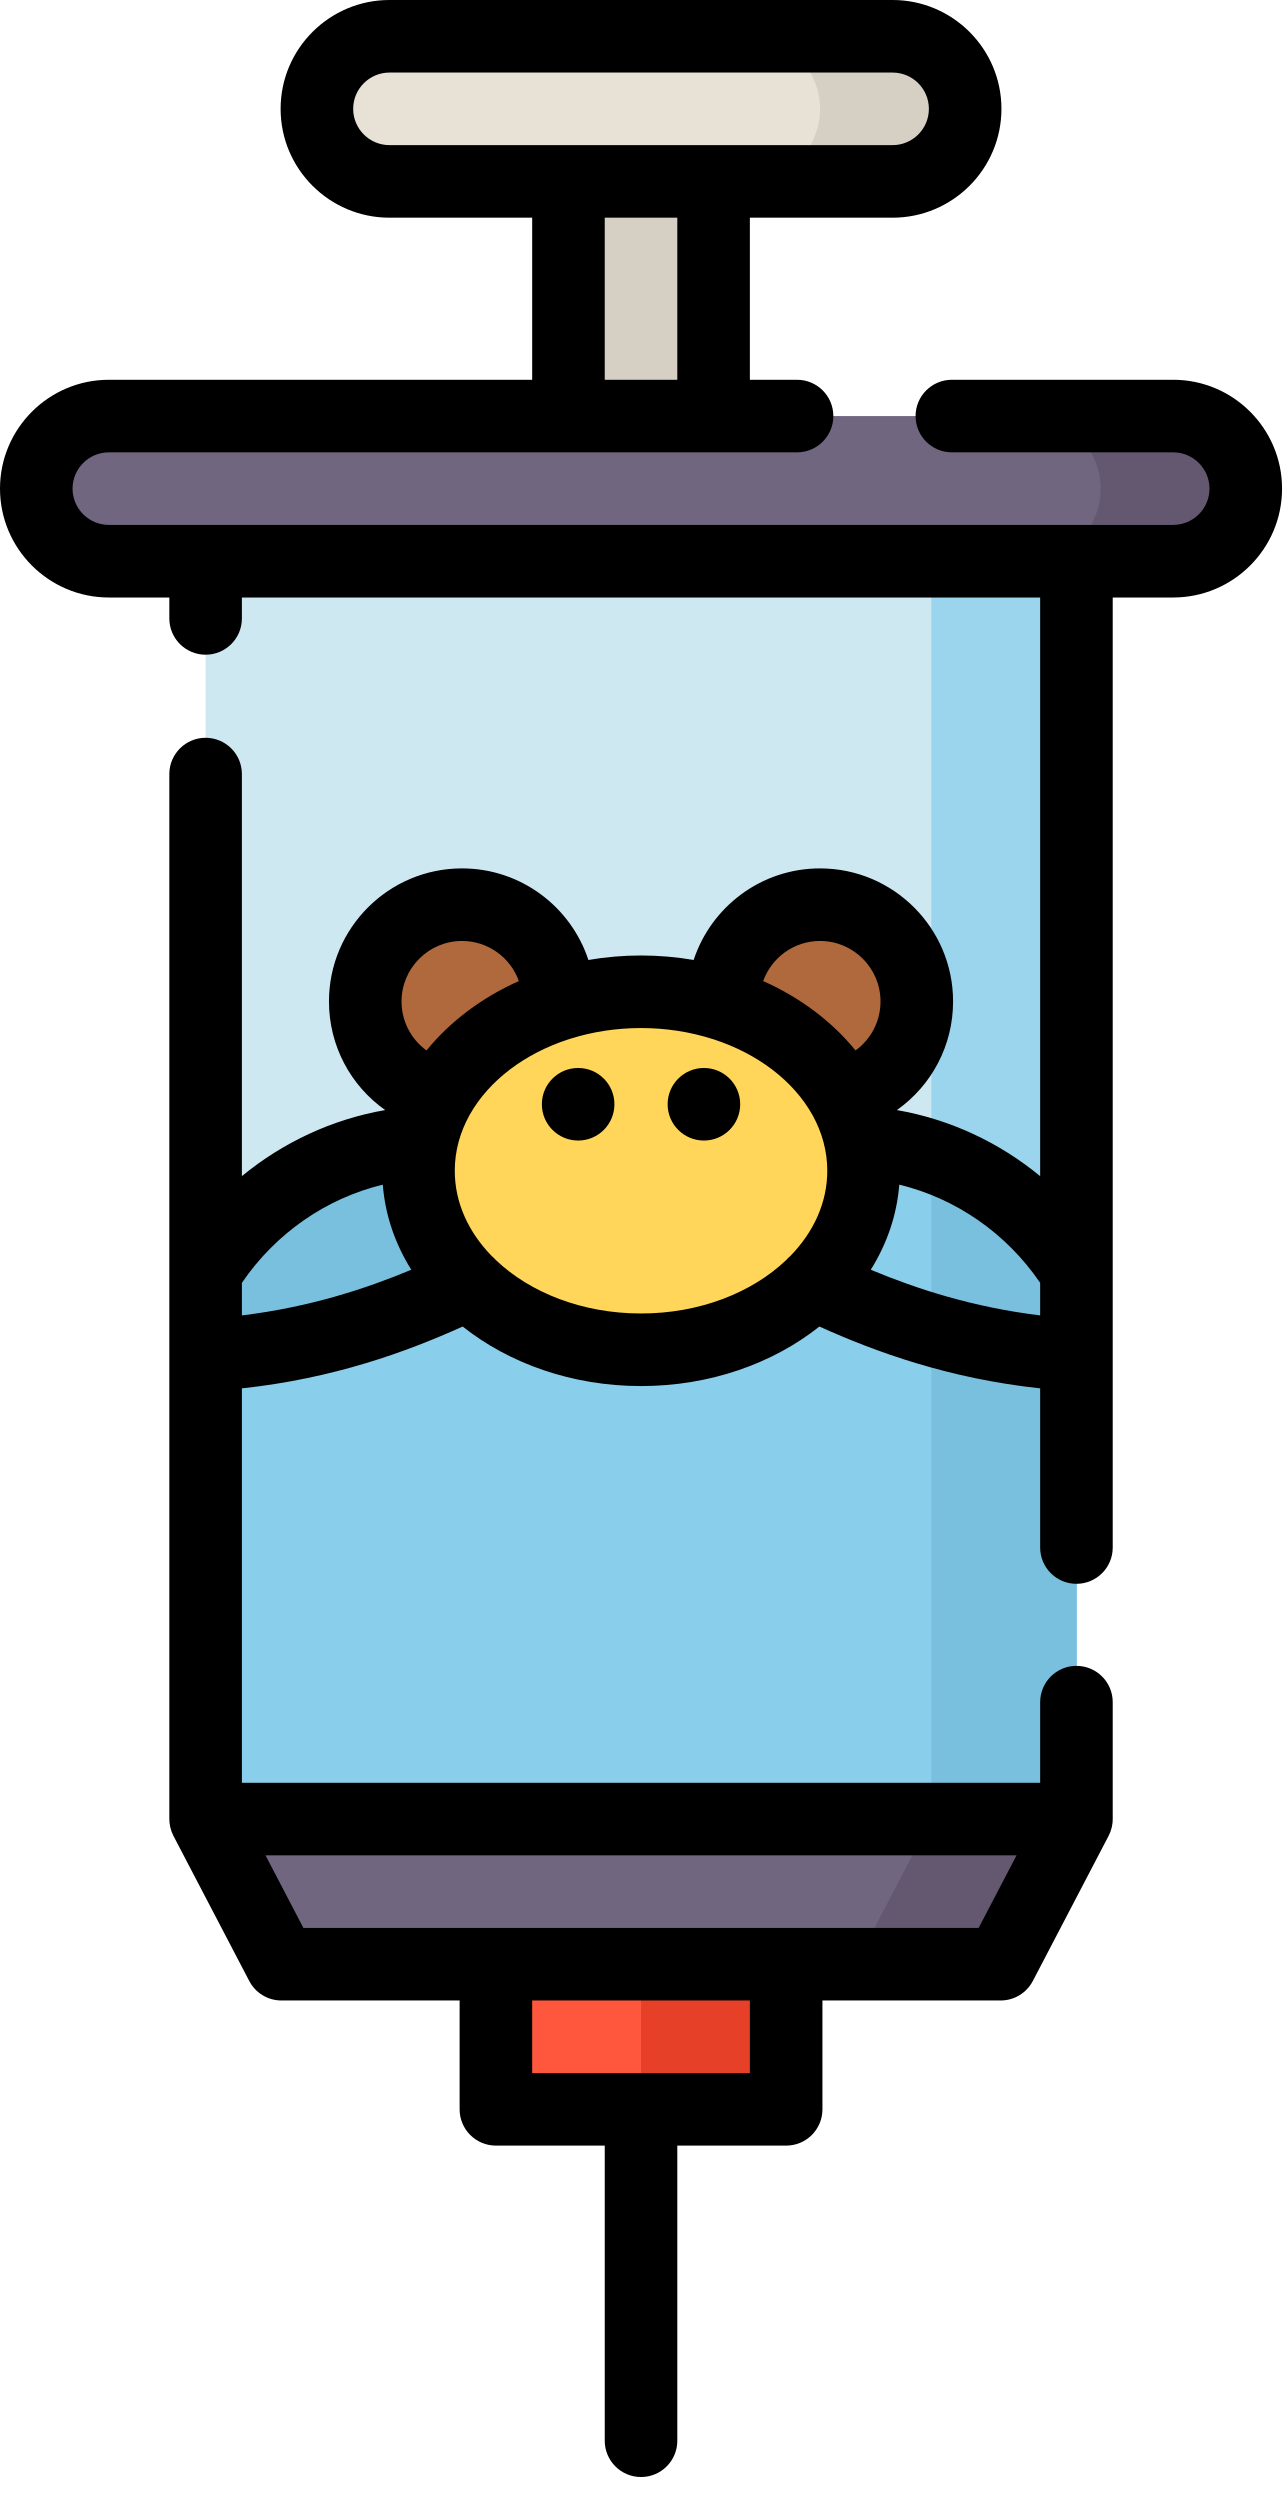
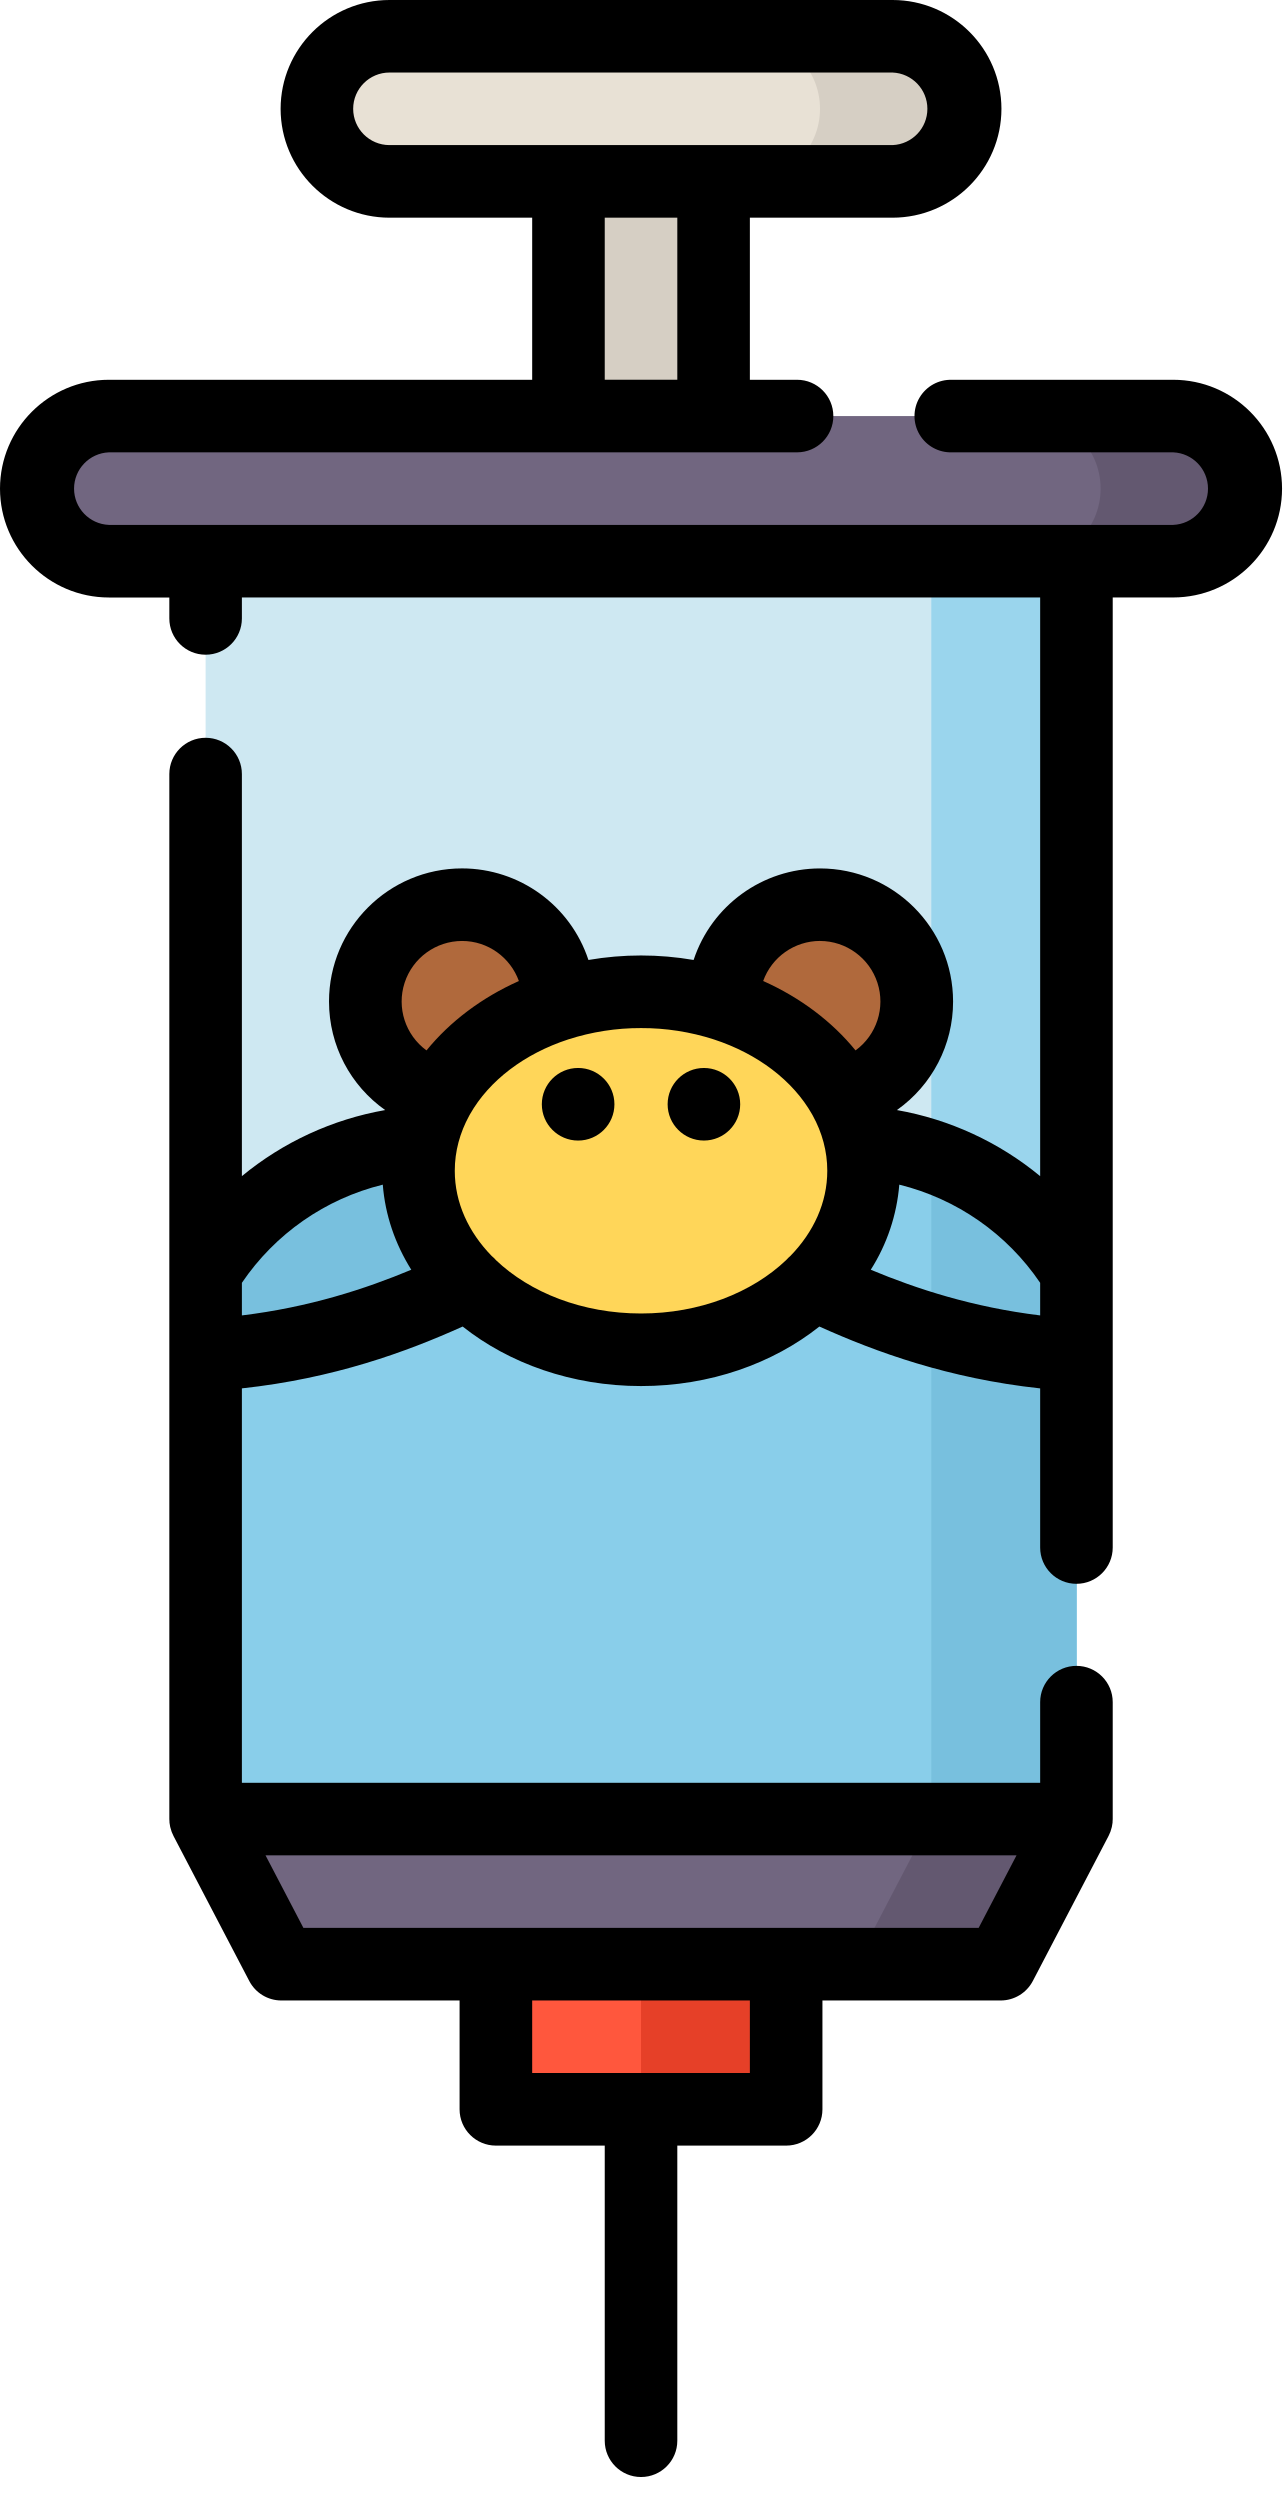
- <svg xmlns="http://www.w3.org/2000/svg" width="40" height="78" viewBox="0 0 40 78" fill="none">
-   <path d="M31.22 61.283H8.78L6.415 56.755H33.585L31.22 61.283Z" fill="#716680" />
-   <path d="M29.057 56.755L26.692 61.283H31.22L33.585 56.755H29.057Z" fill="#635870" />
-   <path d="M15.472 61.283H24.528V65.811H15.472V61.283Z" fill="#FF573D" />
-   <path d="M20 61.283H24.528V65.811H20V61.283Z" fill="#E64028" />
-   <path d="M6.415 17.509H33.585V56.755H6.415V17.509Z" fill="#CEE8F2" />
-   <path d="M29.057 17.509H33.585V56.755H29.057V17.509Z" fill="#9AD5ED" />
-   <path d="M36.604 17.509H3.396C2.146 17.509 1.132 16.496 1.132 15.245C1.132 13.995 2.146 12.981 3.396 12.981H36.604C37.854 12.981 38.868 13.995 38.868 15.245C38.868 16.496 37.854 17.509 36.604 17.509Z" fill="#716680" />
-   <path d="M36.604 12.981H32.075C33.326 12.981 34.34 13.995 34.34 15.245C34.34 16.496 33.326 17.509 32.075 17.509H36.604C37.854 17.509 38.868 16.496 38.868 15.245C38.868 13.995 37.854 12.981 36.604 12.981Z" fill="#635870" />
-   <path d="M27.849 5.66H12.151C10.9 5.66 9.887 4.647 9.887 3.396C9.887 2.146 10.9 1.132 12.151 1.132H27.849C29.1 1.132 30.113 2.146 30.113 3.396C30.113 4.647 29.1 5.66 27.849 5.66Z" fill="#E8E1D5" />
-   <path d="M27.849 1.132H23.321C24.571 1.132 25.585 2.146 25.585 3.396C25.585 4.647 24.571 5.66 23.321 5.66H27.849C29.1 5.66 30.113 4.647 30.113 3.396C30.113 2.146 29.1 1.132 27.849 1.132Z" fill="#D6CFC4" />
-   <path d="M17.736 5.66H22.264V12.981H17.736V5.66Z" fill="#D6CFC4" />
-   <path d="M6.415 39.683V56.755H33.585V42.277C24.537 41.758 20.647 35.623 13.66 35.623C10.663 35.623 7.975 37.182 6.415 39.683Z" fill="#78C0DE" />
-   <path d="M33.585 39.683V56.755H6.415V42.278C15.463 41.757 19.353 35.623 26.34 35.623C27.285 35.623 28.199 35.778 29.057 36.068C30.921 36.699 32.518 37.97 33.585 39.683Z" fill="#89CEEA" />
-   <path d="M33.585 39.683V56.755H29.057V36.068C30.921 36.699 32.518 37.97 33.585 39.683Z" fill="#78C0DE" />
-   <path d="M28.604 31.245C28.604 32.913 27.252 34.264 25.585 34.264C23.918 34.264 22.566 32.913 22.566 31.245C22.566 29.578 23.918 28.226 25.585 28.226C27.252 28.226 28.604 29.578 28.604 31.245Z" fill="#B0693C" />
-   <path d="M17.434 31.245C17.434 32.913 16.083 34.264 14.415 34.264C12.748 34.264 11.396 32.913 11.396 31.245C11.396 29.578 12.748 28.226 14.415 28.226C16.083 28.226 17.434 29.578 17.434 31.245Z" fill="#B0693C" />
-   <path d="M26.943 36.528C26.943 33.444 23.835 30.943 20 30.943C16.165 30.943 13.057 33.444 13.057 36.528C13.057 39.613 16.165 42.113 20 42.113C23.835 42.113 26.943 39.613 26.943 36.528Z" fill="#FFD659" />
-   <path d="M36.604 11.849H29.698C29.073 11.849 28.566 12.356 28.566 12.981C28.566 13.606 29.073 14.113 29.698 14.113H36.604C37.228 14.113 37.736 14.621 37.736 15.245C37.736 15.87 37.228 16.377 36.604 16.377H3.396C2.772 16.377 2.264 15.87 2.264 15.245C2.264 14.621 2.772 14.113 3.396 14.113H24.868C25.494 14.113 26 13.606 26 12.981C26 12.356 25.494 11.849 24.868 11.849H23.396V6.792H27.849C29.722 6.792 31.245 5.269 31.245 3.396C31.245 1.524 29.722 0 27.849 0H12.151C10.278 0 8.755 1.524 8.755 3.396C8.755 5.269 10.278 6.792 12.151 6.792H16.604V11.849H3.396C1.524 11.849 0 13.373 0 15.245C0 17.118 1.524 18.642 3.396 18.642H5.283V19.295C5.283 19.921 5.79 20.427 6.415 20.427C7.04 20.427 7.547 19.921 7.547 19.295V18.642H32.453V36.696C31.168 35.637 29.628 34.92 27.983 34.634C29.058 33.875 29.736 32.63 29.736 31.245C29.736 28.956 27.874 27.094 25.585 27.094C23.748 27.094 22.187 28.294 21.642 29.951C21.111 29.86 20.562 29.811 20 29.811C19.438 29.811 18.889 29.86 18.358 29.951C17.813 28.294 16.252 27.094 14.415 27.094C12.126 27.094 10.264 28.956 10.264 31.245C10.264 32.63 10.942 33.875 12.017 34.634C10.372 34.92 8.833 35.637 7.547 36.695V24.151C7.547 23.526 7.04 23.019 6.415 23.019C5.79 23.019 5.283 23.526 5.283 24.151V56.755C5.283 56.785 5.285 56.815 5.288 56.846C5.288 56.853 5.288 56.859 5.288 56.865C5.293 56.91 5.3 56.954 5.31 56.998C5.312 57.006 5.314 57.015 5.317 57.023C5.325 57.059 5.335 57.094 5.347 57.128C5.351 57.139 5.355 57.149 5.358 57.159C5.373 57.196 5.388 57.231 5.406 57.266C5.408 57.27 5.409 57.275 5.412 57.279L5.418 57.292C5.419 57.293 5.42 57.294 5.42 57.296L7.777 61.807C7.972 62.181 8.358 62.415 8.779 62.415H14.34V65.811C14.34 66.436 14.847 66.943 15.472 66.943H18.868V76.151C18.868 76.776 19.375 77.283 20 77.283C20.626 77.283 21.132 76.776 21.132 76.151V66.943H24.528C25.154 66.943 25.66 66.436 25.66 65.811V62.415H31.22C31.642 62.415 32.028 62.181 32.224 61.807L34.58 57.295C34.58 57.294 34.581 57.294 34.581 57.293L34.588 57.279C34.591 57.274 34.593 57.269 34.595 57.264C34.612 57.23 34.627 57.196 34.641 57.16C34.645 57.149 34.649 57.138 34.653 57.127C34.664 57.094 34.675 57.059 34.683 57.024C34.686 57.015 34.689 57.007 34.69 56.998C34.7 56.954 34.707 56.91 34.712 56.866C34.712 56.858 34.712 56.852 34.713 56.846C34.715 56.815 34.717 56.785 34.717 56.755V53.107C34.717 52.482 34.211 51.975 33.585 51.975C32.96 51.975 32.453 52.482 32.453 53.107V55.623H7.547V43.317C10.406 43.009 12.676 42.182 14.435 41.388C15.884 42.537 17.844 43.245 20 43.245C22.156 43.245 24.116 42.538 25.565 41.388C27.324 42.182 29.594 43.009 32.453 43.317V48.283C32.453 48.908 32.96 49.415 33.585 49.415C34.211 49.415 34.717 48.908 34.717 48.283V18.642H36.604C38.476 18.642 40 17.118 40 15.245C40 13.373 38.476 11.849 36.604 11.849ZM11.019 3.396C11.019 2.772 11.527 2.264 12.151 2.264H27.849C28.474 2.264 28.981 2.772 28.981 3.396C28.981 4.021 28.474 4.528 27.849 4.528H12.151C11.527 4.528 11.019 4.021 11.019 3.396ZM18.868 6.792H21.132V11.849H18.868V6.792ZM25.585 29.358C26.626 29.358 27.472 30.205 27.472 31.245C27.472 31.868 27.171 32.428 26.693 32.774C25.959 31.872 24.969 31.126 23.811 30.608C24.073 29.881 24.768 29.358 25.585 29.358ZM14.415 29.358C15.232 29.358 15.927 29.881 16.189 30.608C15.031 31.126 14.041 31.872 13.307 32.774C12.829 32.428 12.528 31.868 12.528 31.245C12.528 30.205 13.374 29.358 14.415 29.358ZM23.396 64.679H16.604V62.415H23.396V64.679ZM31.716 57.887L30.534 60.151H9.466L8.284 57.887H31.716ZM7.547 40.024C8.601 38.478 10.175 37.389 11.943 36.961C12.017 37.913 12.329 38.811 12.832 39.616C11.4 40.214 9.65 40.785 7.547 41.041V40.024ZM15.472 39.315C15.431 39.268 15.387 39.225 15.34 39.186C14.617 38.443 14.189 37.524 14.189 36.528C14.189 35.917 14.35 35.336 14.642 34.805C14.651 34.791 14.658 34.776 14.666 34.762C15.259 33.716 16.359 32.877 17.728 32.43C17.754 32.423 17.779 32.415 17.804 32.406C18.482 32.193 19.224 32.075 20 32.075C20.778 32.075 21.52 32.194 22.199 32.407C22.222 32.416 22.245 32.423 22.27 32.429C23.64 32.876 24.741 33.716 25.334 34.762C25.342 34.776 25.349 34.791 25.358 34.805C25.65 35.336 25.811 35.917 25.811 36.528C25.811 37.524 25.383 38.443 24.66 39.186C24.613 39.225 24.569 39.268 24.529 39.314C23.463 40.33 21.829 40.981 20 40.981C18.171 40.981 16.538 40.33 15.472 39.315ZM27.168 39.616C27.671 38.812 27.983 37.913 28.057 36.961C29.825 37.39 31.399 38.478 32.453 40.024V41.041C30.35 40.785 28.6 40.214 27.168 39.616Z" fill="black" />
-   <path d="M19.17 34.453C19.17 35.078 18.663 35.585 18.038 35.585C17.413 35.585 16.906 35.078 16.906 34.453C16.906 33.827 17.413 33.321 18.038 33.321C18.663 33.321 19.17 33.827 19.17 34.453Z" fill="black" />
-   <path d="M23.094 34.453C23.094 35.078 22.587 35.585 21.962 35.585C21.337 35.585 20.83 35.078 20.83 34.453C20.83 33.827 21.337 33.321 21.962 33.321C22.587 33.321 23.094 33.827 23.094 34.453Z" fill="black" />
+ <svg xmlns="http://www.w3.org/2000/svg" width="40" height="78" fill="none">
+   <path d="M31.22 61.283H8.78l-2.365-4.528h27.17l-2.365 4.528z" fill="#716680" />
+   <path d="M29.057 56.755l-2.365 4.528h4.528l2.365-4.528h-4.528z" fill="#635870" />
+   <path d="M15.472 61.283h9.056v4.528h-9.056v-4.528z" fill="#FF573D" />
+   <path d="M20 61.283h4.528v4.528H20v-4.528z" fill="#E64028" />
+   <path d="M6.415 17.51h27.17v39.245H6.415V17.509z" fill="#CEE8F2" />
+   <path d="M29.057 17.51h4.528v39.245h-4.528V17.509z" fill="#9AD5ED" />
+   <path d="M36.604 17.51H3.396a2.264 2.264 0 110-4.529h33.208a2.264 2.264 0 110 4.528z" fill="#716680" />
+   <path d="M36.604 12.981h-4.529a2.264 2.264 0 110 4.528h4.529a2.264 2.264 0 100-4.528z" fill="#635870" />
+   <path d="M27.849 5.66H12.151a2.264 2.264 0 110-4.528h15.698a2.264 2.264 0 110 4.528z" fill="#E8E1D5" />
+   <path d="M27.85 1.132h-4.53a2.264 2.264 0 110 4.528h4.53a2.264 2.264 0 100-4.528zM17.736 5.66h4.528v7.321h-4.528v-7.32z" fill="#D6CFC4" />
+   <path d="M6.415 39.683v17.072h27.17V42.277c-9.048-.52-12.938-6.654-19.925-6.654-2.997 0-5.685 1.56-7.245 4.06z" fill="#78C0DE" />
+   <path d="M33.585 39.683v17.072H6.415V42.278c9.048-.52 12.938-6.655 19.925-6.655.945 0 1.86.155 2.717.445a8.585 8.585 0 014.528 3.615z" fill="#89CEEA" />
+   <path d="M33.585 39.683v17.072h-4.528V36.068a8.585 8.585 0 014.528 3.615z" fill="#78C0DE" />
+   <path d="M28.604 31.245a3.019 3.019 0 11-6.037 0 3.019 3.019 0 016.037 0zM17.434 31.245a3.019 3.019 0 11-6.037 0 3.019 3.019 0 016.037 0z" fill="#B0693C" />
+   <path d="M26.943 36.528c0-3.084-3.108-5.585-6.943-5.585-3.835 0-6.943 2.501-6.943 5.585 0 3.085 3.108 5.585 6.943 5.585 3.835 0 6.943-2.5 6.943-5.585z" fill="#FFD659" />
+   <path d="M36.604 11.85h-6.906a1.132 1.132 0 100 2.263h6.906a1.133 1.133 0 010 2.264H3.396a1.133 1.133 0 010-2.264h21.472a1.132 1.132 0 100-2.264h-1.472V6.792h4.453a3.4 3.4 0 003.396-3.396A3.4 3.4 0 0027.85 0H12.151a3.4 3.4 0 00-3.396 3.396 3.4 3.4 0 003.396 3.396h4.453v5.057H3.396A3.4 3.4 0 000 15.245a3.4 3.4 0 003.396 3.397h1.887v.653a1.132 1.132 0 102.264 0v-.654h24.906v18.055a9.64 9.64 0 00-4.47-2.062 4.137 4.137 0 001.753-3.389 4.156 4.156 0 00-4.151-4.15 4.158 4.158 0 00-3.944 2.856 9.66 9.66 0 00-3.282 0 4.158 4.158 0 00-3.944-2.857 4.156 4.156 0 00-4.15 4.151c0 1.385.677 2.63 1.752 3.389a9.645 9.645 0 00-4.47 2.061V24.151a1.132 1.132 0 00-2.264 0v32.604c0 .03.002.06.005.091v.019a1.09 1.09 0 00.06.263l.01.031c.015.037.03.072.048.107.002.004.003.009.006.013l.006.013.002.004 2.357 4.511c.195.374.58.608 1.002.608h5.56v3.396c0 .625.508 1.132 1.133 1.132h3.396v9.208a1.132 1.132 0 002.264 0v-9.208h3.396c.626 0 1.132-.507 1.132-1.132v-3.396h5.56c.422 0 .808-.234 1.004-.608l2.356-4.512.001-.002.007-.014.007-.015a1.028 1.028 0 00.088-.24c.003-.01.006-.017.007-.026a1.21 1.21 0 00.022-.132v-.02c.003-.03.005-.06.005-.091v-3.648a1.132 1.132 0 10-2.264 0v2.516H7.547V43.317c2.86-.308 5.129-1.135 6.888-1.929 1.45 1.15 3.41 1.857 5.565 1.857 2.156 0 4.116-.707 5.565-1.857 1.76.794 4.029 1.621 6.888 1.93v4.965a1.132 1.132 0 002.264 0V18.641h1.887A3.4 3.4 0 0040 15.245a3.4 3.4 0 00-3.396-3.396zM11.019 3.395c0-.624.508-1.132 1.132-1.132h15.698a1.133 1.133 0 010 2.264H12.151a1.133 1.133 0 01-1.132-1.132zm7.849 3.396h2.264v5.057h-2.264V6.792zm6.717 22.567a1.889 1.889 0 011.108 3.415c-.734-.902-1.724-1.648-2.882-2.166a1.888 1.888 0 011.774-1.25zm-11.17 0c.817 0 1.512.522 1.774 1.25-1.158.517-2.148 1.263-2.882 2.165a1.889 1.889 0 011.108-3.415zm8.981 35.32h-6.792v-2.264h6.792v2.264zm8.32-6.792l-1.182 2.264H9.466l-1.182-2.264h23.432zM7.547 40.024a7.468 7.468 0 014.396-3.063c.074.952.386 1.85.889 2.655-1.432.598-3.182 1.17-5.285 1.425v-1.017zm7.925-.71a1.088 1.088 0 00-.132-.128c-.723-.743-1.151-1.662-1.151-2.658 0-.61.161-1.192.453-1.723.009-.014.016-.03.024-.043.593-1.046 1.693-1.885 3.062-2.332A7.341 7.341 0 0120 32.076a7.338 7.338 0 012.27.353c1.37.447 2.471 1.287 3.064 2.333.008.014.015.03.024.043.292.53.453 1.112.453 1.723 0 .996-.428 1.915-1.151 2.658-.047.039-.091.082-.131.128-1.066 1.016-2.7 1.667-4.529 1.667-1.829 0-3.462-.651-4.528-1.666zm11.696.302a5.836 5.836 0 00.89-2.655 7.47 7.47 0 014.395 3.063v1.017c-2.103-.256-3.853-.827-5.285-1.425z" fill="#000" />
+   <path d="M19.17 34.453a1.132 1.132 0 11-2.265 0 1.132 1.132 0 012.265 0zM23.094 34.453a1.132 1.132 0 11-2.264 0 1.132 1.132 0 012.264 0z" fill="#000" />
</svg>
